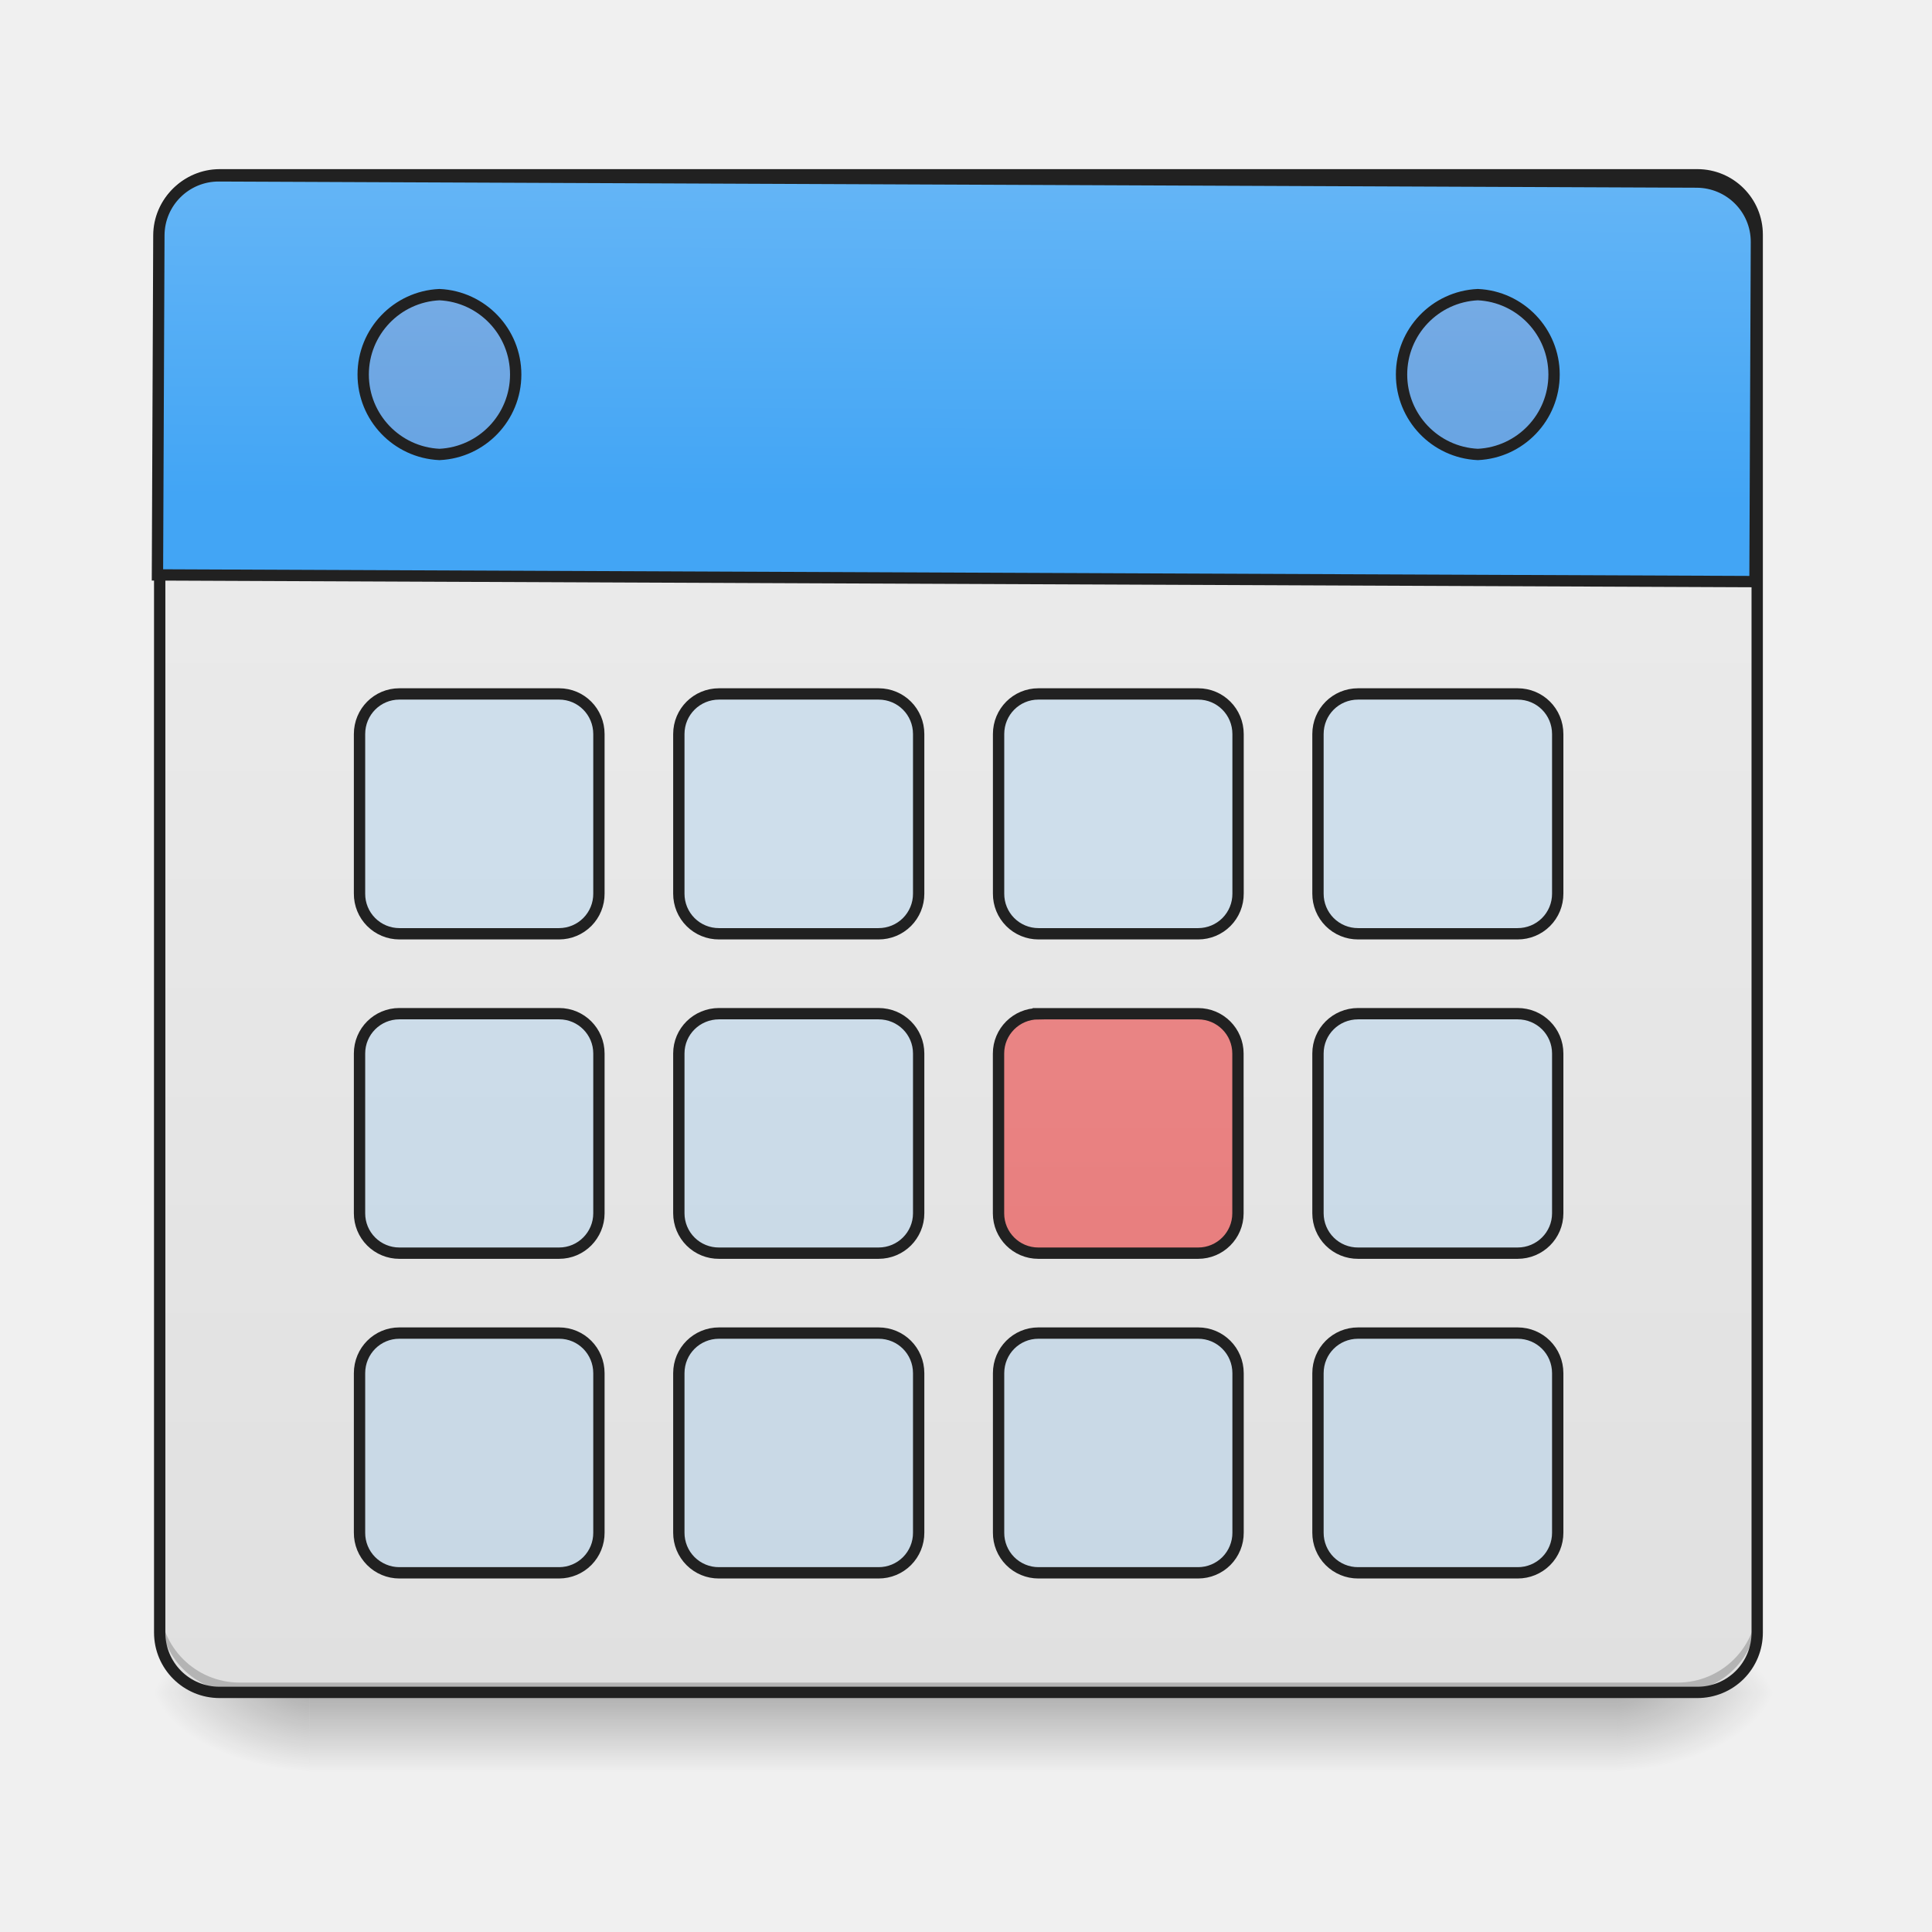
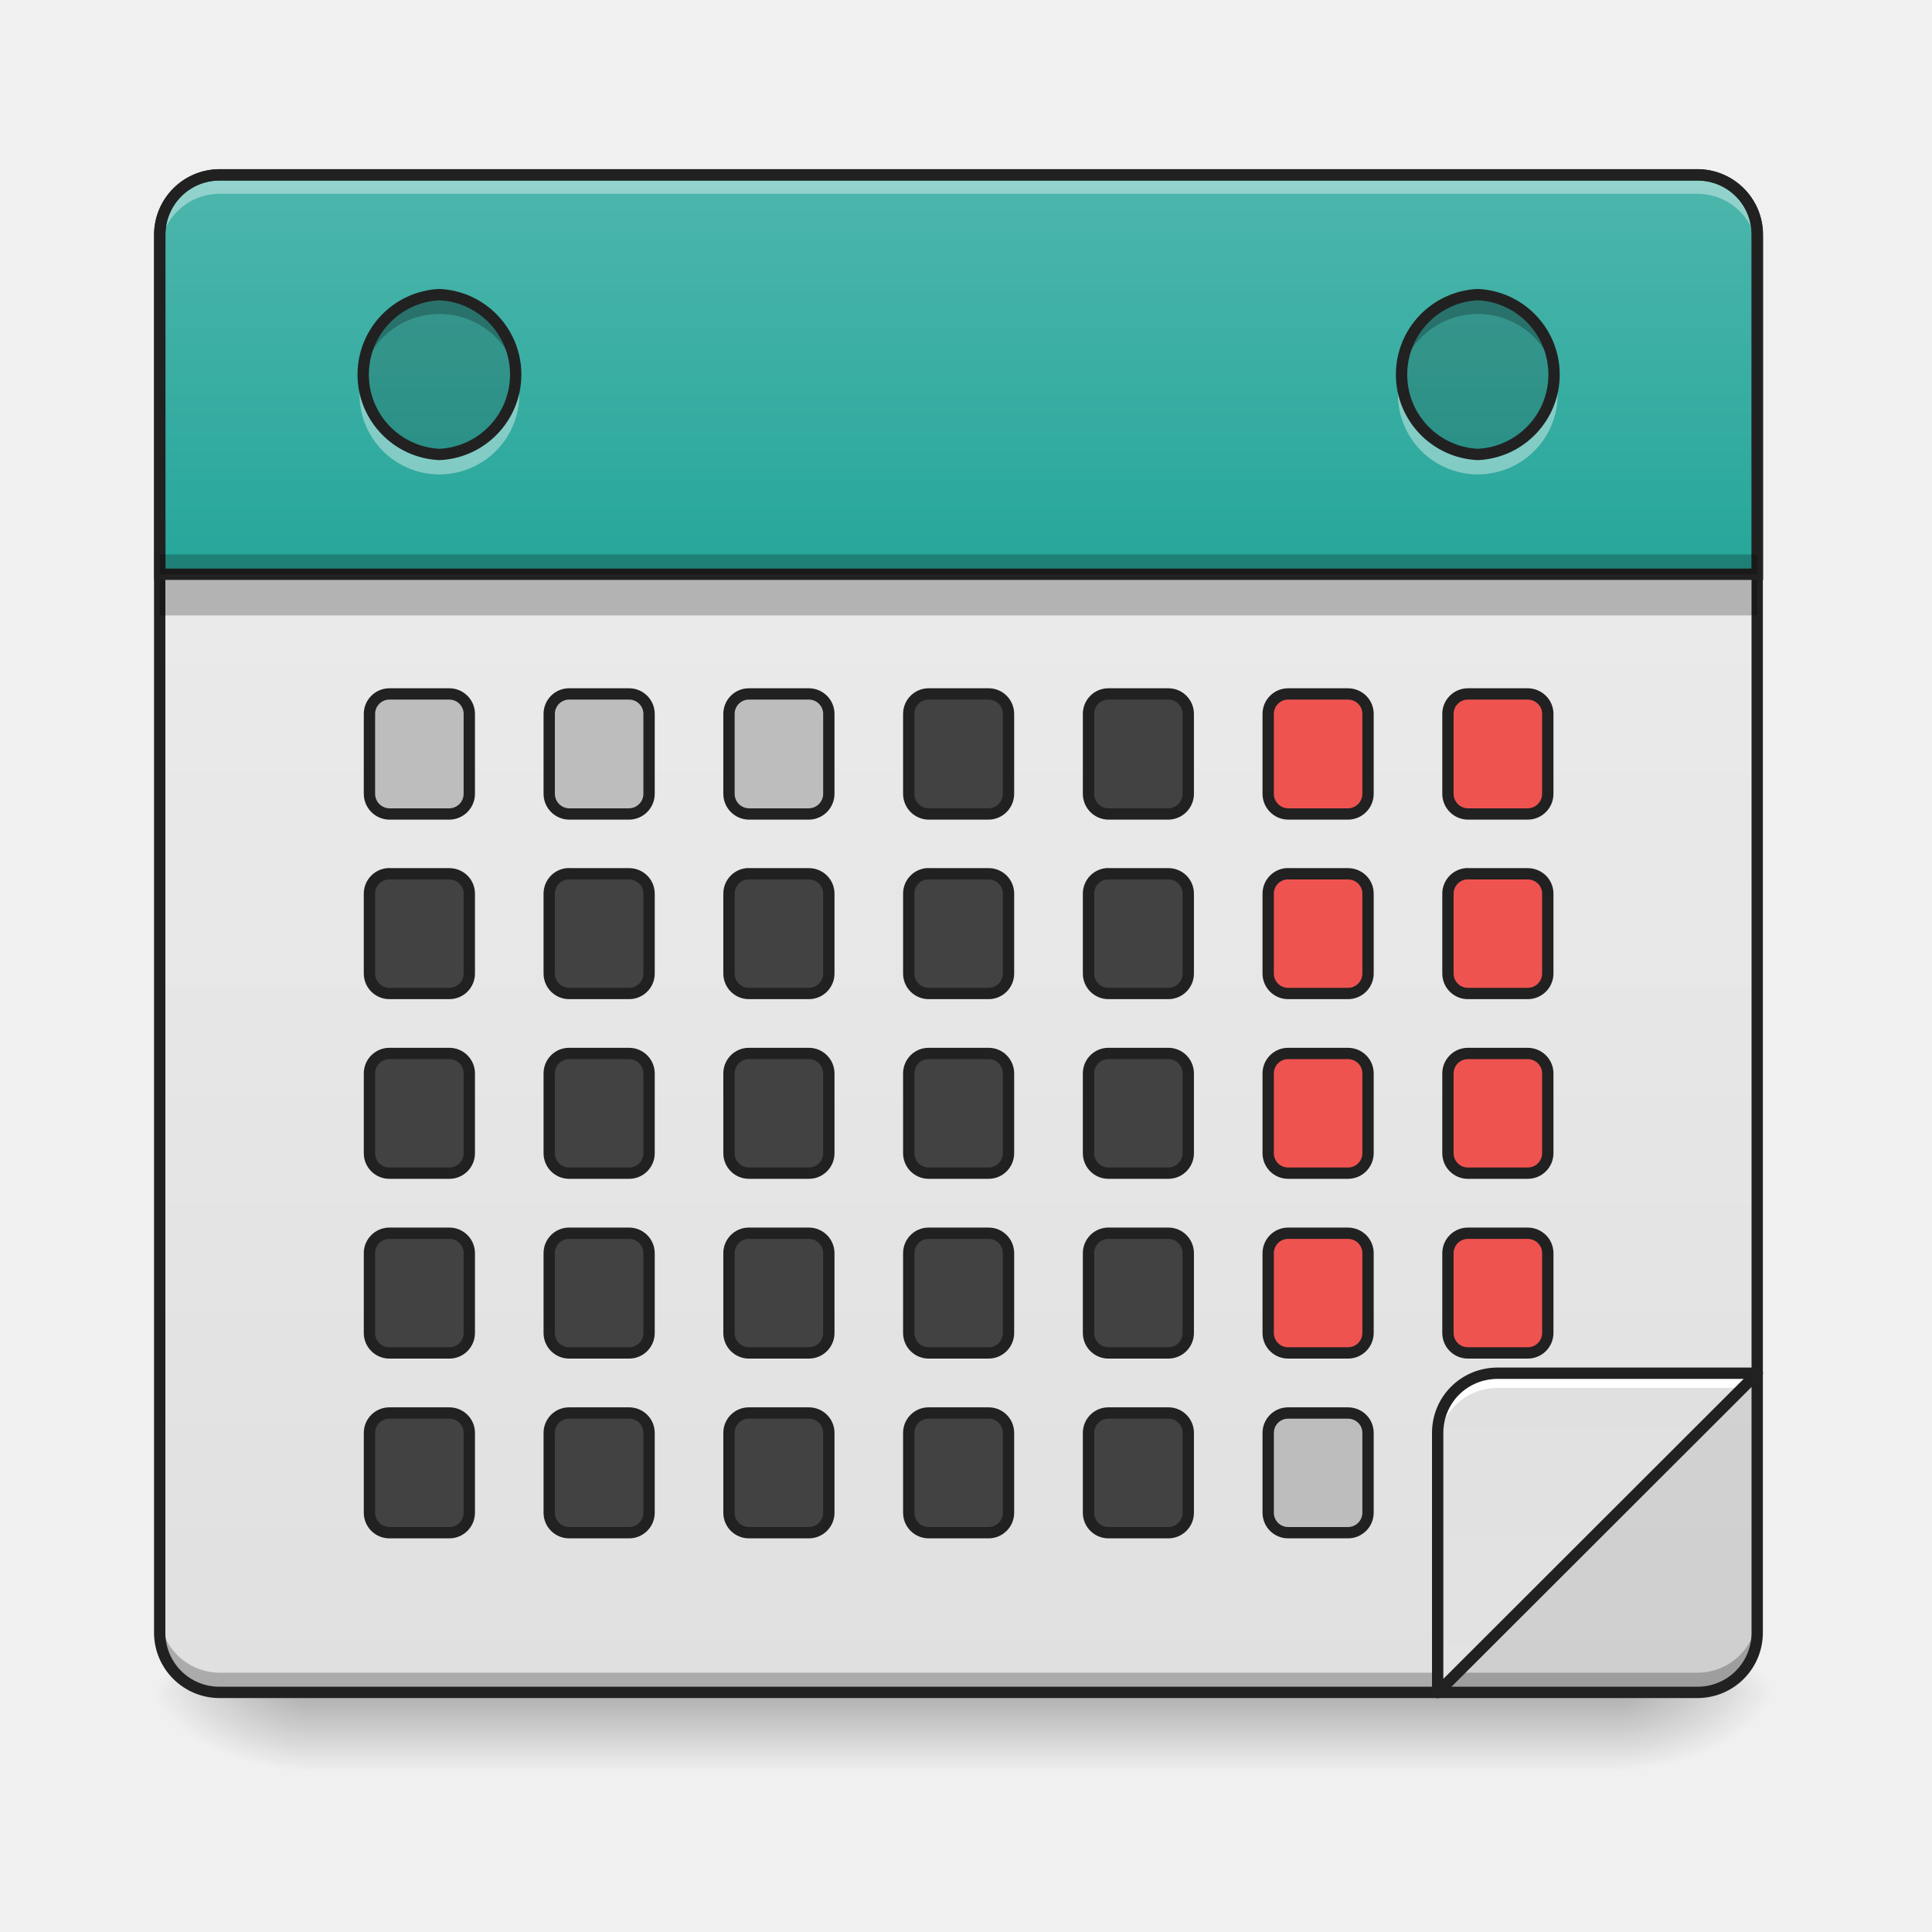
<svg xmlns="http://www.w3.org/2000/svg" width="22pt" height="22pt" viewBox="0 0 22 22">
  <defs>
    <linearGradient id="a" gradientUnits="userSpaceOnUse" x1="254" y1="233.5" x2="254" y2="254.667" gradientTransform="matrix(.04297 0 0 .04297 0 9.24)">
      <stop offset="0" stop-opacity=".275" />
      <stop offset="1" stop-opacity="0" />
    </linearGradient>
    <radialGradient id="b" gradientUnits="userSpaceOnUse" cx="450.909" cy="189.579" fx="450.909" fy="189.579" r="21.167" gradientTransform="matrix(0 -.05372 -.09669 0 36.522 43.722)">
      <stop offset="0" stop-opacity=".314" />
      <stop offset=".222" stop-opacity=".275" />
      <stop offset="1" stop-opacity="0" />
    </radialGradient>
    <radialGradient id="c" gradientUnits="userSpaceOnUse" cx="450.909" cy="189.579" fx="450.909" fy="189.579" r="21.167" gradientTransform="matrix(0 .05372 .09669 0 -14.578 -5.175)">
      <stop offset="0" stop-opacity=".314" />
      <stop offset=".222" stop-opacity=".275" />
      <stop offset="1" stop-opacity="0" />
    </radialGradient>
    <radialGradient id="d" gradientUnits="userSpaceOnUse" cx="450.909" cy="189.579" fx="450.909" fy="189.579" r="21.167" gradientTransform="matrix(0 -.05372 .09669 0 -14.578 43.722)">
      <stop offset="0" stop-opacity=".314" />
      <stop offset=".222" stop-opacity=".275" />
      <stop offset="1" stop-opacity="0" />
    </radialGradient>
    <radialGradient id="e" gradientUnits="userSpaceOnUse" cx="450.909" cy="189.579" fx="450.909" fy="189.579" r="21.167" gradientTransform="matrix(0 .05372 -.09669 0 36.522 -5.175)">
      <stop offset="0" stop-opacity=".314" />
      <stop offset=".222" stop-opacity=".275" />
      <stop offset="1" stop-opacity="0" />
    </radialGradient>
    <linearGradient id="f" gradientUnits="userSpaceOnUse" x1="254" y1="233.5" x2="254" y2="-168.667" gradientTransform="matrix(.04297 0 0 .04297 0 9.24)">
      <stop offset="0" stop-color="#e0e0e0" />
      <stop offset="1" stop-color="#eee" />
    </linearGradient>
-     <linearGradient id="g" gradientUnits="userSpaceOnUse" x1="254" y1="-84" x2="254" y2="-168.667" gradientTransform="matrix(3.77953 0 0 3.77953 0 812.598)">
-       <stop offset="0" stop-color="#42a5f5" />
-       <stop offset="1" stop-color="#64b5f6" />
+     <linearGradient id="g" gradientUnits="userSpaceOnUse" x1="254" y1="-62.833" x2="254" y2="-168.667" gradientTransform="matrix(.04297 0 0 .04297 0 9.24)">
+       <stop offset="0" stop-color="#26a69a" />
+       <stop offset="1" stop-color="#4db6ac" />
    </linearGradient>
-     <linearGradient id="h" gradientUnits="userSpaceOnUse" x1="391.583" y1="233.5" x2="391.583" y2="-168.667" gradientTransform="translate(-84.667)">
-       <stop offset="0" stop-color="#e57373" />
-       <stop offset="1" stop-color="#ef9a9a" />
+     <linearGradient id="h" gradientUnits="userSpaceOnUse" x1="254" y1="233.5" x2="254" y2="-168.667" gradientTransform="matrix(-.04297 0 0 -.04297 36.384 25.67)">
+       <stop offset="0" stop-color="#e0e0e0" />
+       <stop offset="1" stop-color="#eee" />
    </linearGradient>
  </defs>
  <path d="M3.523 19.273h14.895v.91H3.523zm0 0" fill="url(#a)" />
  <path d="M18.418 19.273h1.82v-.91h-1.82zm0 0" fill="url(#b)" />
  <path d="M3.523 19.273H1.707v.91h1.816zm0 0" fill="url(#c)" />
  <path d="M3.523 19.273H1.707v-.91h1.816zm0 0" fill="url(#d)" />
  <path d="M18.418 19.273h1.82v.91h-1.82zm0 0" fill="url(#e)" />
  <path d="M2.5 1.992h16.828c.379 0 .684.305.684.68V18.59a.682.682 0 0 1-.684.683H2.5a.681.681 0 0 1-.68-.683V2.672a.68.68 0 0 1 .68-.68zm0 0" fill="url(#f)" />
-   <path d="M2.73 19.273a.909.909 0 0 1-.91-.91v-.113c0 .504.407.91.91.91h16.372c.503 0 .91-.406.91-.91v.113c0 .504-.407.91-.91.91zm0 0" fill-opacity=".196" />
  <path d="M2.73 1.992a.909.909 0 0 0-.91.91v.114c0-.504.407-.91.91-.91h16.372c.503 0 .91.406.91.91v-.114a.909.909 0 0 0-.91-.91zm0 0" fill="#fff" fill-opacity=".643" />
+   <path d="M2.5 1.992a.68.68 0 0 0-.68.68v3.867h18.192V2.672a.681.681 0 0 0-.684-.68zm0 0" fill="url(#g)" />
+   <path d="M2.5 1.992a.68.68 0 0 0-.68.68v.219c0-.38.305-.684.68-.684h16.828c.379 0 .684.305.684.684v-.22a.681.681 0 0 0-.684-.679zm0 0" fill="#fff" fill-opacity=".392" />
+   <path d="M1.82 18.363v.227c0 .379.305.683.68.683h16.828a.682.682 0 0 0 .684-.683v-.227a.682.682 0 0 1-.684.684H2.5a.681.681 0 0 1-.68-.684zm0 0" fill-opacity=".235" />
+   <path d="M20.012 15.637l-3.64 3.636h2.956a.682.682 0 0 0 .684-.683zm0 0" fill-opacity=".078" />
  <path d="M2.5 1.926a.749.749 0 0 0-.746.746V18.59c0 .414.336.746.746.746h16.828a.744.744 0 0 0 .746-.746V2.672a.746.746 0 0 0-.746-.746zm0 .129h16.828c.344 0 .617.273.617.617V18.59a.614.614 0 0 1-.617.617H2.5a.614.614 0 0 1-.617-.617V2.672c0-.344.273-.617.617-.617zm0 0" fill="#212121" />
-   <path d="M219.879 175.216c-32.982 0-59.78 26.798-59.78 59.78V575.12h1599.962V234.995c0-32.981-26.798-59.78-60.123-59.78zm0 0" transform="rotate(.24) scale(.01137)" fill="url(#g)" stroke-width="11.339" stroke-linecap="round" stroke="#212121" />
-   <path d="M8.188 7.902h1.816c.254 0 .457.203.457.457v1.817a.455.455 0 0 1-.457.457H8.188a.455.455 0 0 1-.458-.457V8.359c0-.254.204-.457.458-.457zm0 0M11.824 7.902h1.82c.25 0 .454.203.454.457v1.817a.454.454 0 0 1-.453.457h-1.82a.454.454 0 0 1-.454-.457V8.359c0-.254.203-.457.453-.457zm0 0M15.465 7.902h1.816c.254 0 .457.203.457.457v1.817a.455.455 0 0 1-.457.457h-1.816a.455.455 0 0 1-.457-.457V8.359c0-.254.203-.457.457-.457zm0 0M4.547 11.543h1.82c.25 0 .453.203.453.453v1.82c0 .25-.203.454-.453.454h-1.82a.453.453 0 0 1-.453-.454v-1.82c0-.25.203-.453.453-.453zm0 0M8.188 11.543h1.816c.254 0 .457.203.457.453v1.82c0 .25-.203.454-.457.454H8.188a.454.454 0 0 1-.458-.454v-1.82c0-.25.204-.453.458-.453zm0 0M15.465 11.543h1.816c.254 0 .457.203.457.453v1.82c0 .25-.203.454-.457.454h-1.816a.454.454 0 0 1-.457-.454v-1.82c0-.25.203-.453.457-.453zm0 0" fill="#64b5f6" fill-opacity=".196" stroke-width=".129" stroke-linecap="round" stroke="#212121" />
-   <path d="M275.156 53.61h42.36c5.817 0 10.544 4.728 10.544 10.545v42.36c0 5.817-4.727 10.544-10.545 10.544h-42.36c-5.817 0-10.544-4.727-10.544-10.544v-42.36c0-5.817 4.727-10.544 10.545-10.544zm0 0" transform="matrix(.04297 0 0 .04297 0 9.24)" fill="url(#h)" stroke-width="3" stroke-linecap="round" stroke="#212121" />
-   <path d="M4.547 15.18h1.82c.25 0 .453.203.453.457v1.816a.454.454 0 0 1-.453.457h-1.82a.454.454 0 0 1-.453-.457v-1.816c0-.254.203-.457.453-.457zm0 0M8.188 15.18h1.816c.254 0 .457.203.457.457v1.816a.455.455 0 0 1-.457.457H8.188a.455.455 0 0 1-.458-.457v-1.816c0-.254.204-.457.458-.457zm0 0M11.824 15.18h1.82c.25 0 .454.203.454.457v1.816a.454.454 0 0 1-.453.457h-1.82a.454.454 0 0 1-.454-.457v-1.816c0-.254.203-.457.453-.457zm0 0M4.547 7.902h1.82c.25 0 .453.203.453.457v1.817a.454.454 0 0 1-.453.457h-1.82a.454.454 0 0 1-.453-.457V8.359c0-.254.203-.457.453-.457zm0 0M15.465 15.18h1.816c.254 0 .457.203.457.457v1.816a.455.455 0 0 1-.457.457h-1.816a.455.455 0 0 1-.457-.457v-1.816c0-.254.203-.457.457-.457zm0 0" fill="#64b5f6" fill-opacity=".196" stroke-width=".129" stroke-linecap="round" stroke="#212121" />
-   <path d="M5.004 3.355a.911.911 0 0 1 0 1.82.911.911 0 0 1 0-1.82zm0 0M16.828 3.355a.911.911 0 0 1 0 1.82.911.911 0 0 1 0-1.82zm0 0" fill="#ef9a9a" fill-opacity=".196" stroke-width=".129" stroke-linecap="round" stroke="#212121" />
+   <path d="M5.004 3.355a.911.911 0 0 1 0 1.82.911.911 0 0 1 0-1.82zm0 0M16.828 3.355a.911.911 0 0 1 0 1.82.911.911 0 0 1 0-1.82zm0 0" fill-opacity=".157" />
+   <path d="M1.82 6.54v.468h18.192v-.469zm0 0" fill-opacity=".235" />
+   <path d="M2.5 1.992a.68.68 0 0 0-.68.68v3.867h18.192V2.672a.681.681 0 0 0-.684-.68zm0 0" fill="none" stroke-width=".129" stroke-linecap="round" stroke="#212121" />
+   <path d="M5.004 3.355a.909.909 0 0 0-.902 1.024.908.908 0 0 1 1.804 0c.004-.04.008-.074.008-.113a.909.909 0 0 0-.91-.91zm0 0M16.828 3.355a.909.909 0 0 0-.91.91c0 .04.004.075.008.114a.908.908 0 0 1 1.804 0c.004-.04.008-.074.008-.113a.909.909 0 0 0-.91-.91zm0 0" fill-opacity=".235" />
+   <path d="M5.004 5.402a.909.909 0 0 1-.91-.91c0-.039 0-.078.008-.113a.908.908 0 0 0 1.804 0 .909.909 0 0 1-.902 1.023zm0 0M16.828 5.402a.909.909 0 0 1-.902-1.023.908.908 0 0 0 1.804 0 .909.909 0 0 1-.902 1.023zm0 0" fill="#fff" fill-opacity=".392" />
+   <path d="M5.004 3.355a.911.911 0 0 1 0 1.82.911.911 0 0 1 0-1.82zm0 0M16.828 3.355a.911.911 0 0 1 0 1.82.911.911 0 0 1 0-1.82zm0 0" fill="none" stroke-width=".129" stroke-linecap="round" stroke="#212121" />
+   <path d="M16.715 14.043h.68c.128 0 .23.102.23.227v.91a.228.228 0 0 1-.23.226h-.68a.227.227 0 0 1-.227-.226v-.91c0-.125.102-.227.227-.227zm0 0" fill="#ef5350" />
+   <path d="M16.371 19.273l3.64-3.636h-2.956c-.38 0-.684.3-.684.68zm0 0" fill="url(#h)" />
+   <path d="M4.434 14.043h.683c.125 0 .227.102.227.227v.91a.227.227 0 0 1-.227.226h-.683a.227.227 0 0 1-.227-.226v-.91c0-.125.102-.227.227-.227zm0 0M6.48 14.043h.684c.125 0 .227.102.227.227v.91a.227.227 0 0 1-.227.226H6.48a.227.227 0 0 1-.226-.226v-.91c0-.125.101-.227.226-.227zm0 0M8.527 14.043h.684c.125 0 .226.102.226.227v.91a.227.227 0 0 1-.226.226h-.684a.227.227 0 0 1-.226-.226v-.91c0-.125.101-.227.226-.227zm0 0M10.574 14.043h.684c.125 0 .226.102.226.227v.91a.227.227 0 0 1-.226.226h-.684a.227.227 0 0 1-.226-.226v-.91c0-.125.101-.227.226-.227zm0 0M12.621 14.043h.684c.125 0 .226.102.226.227v.91a.227.227 0 0 1-.226.226h-.684a.227.227 0 0 1-.226-.226v-.91c0-.125.101-.227.226-.227zm0 0" fill="#424242" />
+   <path d="M14.668 14.043h.68c.129 0 .23.102.23.227v.91a.228.228 0 0 1-.23.226h-.68a.227.227 0 0 1-.227-.226v-.91c0-.125.102-.227.227-.227zm0 0M16.715 11.996h.68c.128 0 .23.102.23.227v.91a.228.228 0 0 1-.23.226h-.68a.227.227 0 0 1-.227-.226v-.91c0-.125.102-.227.227-.227zm0 0" fill="#ef5350" />
+   <path d="M4.434 11.996h.683c.125 0 .227.102.227.227v.91a.227.227 0 0 1-.227.226h-.683a.227.227 0 0 1-.227-.226v-.91c0-.125.102-.227.227-.227zm0 0M6.48 11.996h.684c.125 0 .227.102.227.227v.91a.227.227 0 0 1-.227.226H6.48a.227.227 0 0 1-.226-.226v-.91c0-.125.101-.227.226-.227zm0 0M8.527 11.996h.684c.125 0 .226.102.226.227v.91a.227.227 0 0 1-.226.226h-.684a.227.227 0 0 1-.226-.226v-.91c0-.125.101-.227.226-.227zm0 0M10.574 11.996h.684c.125 0 .226.102.226.227v.91a.227.227 0 0 1-.226.226h-.684a.227.227 0 0 1-.226-.226v-.91c0-.125.101-.227.226-.227zm0 0M12.621 11.996h.684c.125 0 .226.102.226.227v.91a.227.227 0 0 1-.226.226h-.684a.227.227 0 0 1-.226-.226v-.91c0-.125.101-.227.226-.227zm0 0" fill="#424242" />
+   <path d="M14.668 11.996h.68c.129 0 .23.102.23.227v.91a.228.228 0 0 1-.23.226h-.68a.227.227 0 0 1-.227-.226v-.91c0-.125.102-.227.227-.227zm0 0M16.715 9.95h.68c.128 0 .23.1.23.226v.91a.228.228 0 0 1-.23.226h-.68a.227.227 0 0 1-.227-.226v-.91c0-.125.102-.227.227-.227zm0 0" fill="#ef5350" />
+   <path d="M4.434 9.95h.683c.125 0 .227.1.227.226v.91a.227.227 0 0 1-.227.226h-.683a.227.227 0 0 1-.227-.226v-.91c0-.125.102-.227.227-.227zm0 0M6.48 9.95h.684c.125 0 .227.1.227.226v.91a.227.227 0 0 1-.227.226H6.48a.227.227 0 0 1-.226-.226v-.91c0-.125.101-.227.226-.227zm0 0M8.527 9.95h.684c.125 0 .226.1.226.226v.91a.227.227 0 0 1-.226.226h-.684a.227.227 0 0 1-.226-.226v-.91c0-.125.101-.227.226-.227zm0 0M10.574 9.95h.684c.125 0 .226.1.226.226v.91a.227.227 0 0 1-.226.226h-.684a.227.227 0 0 1-.226-.226v-.91c0-.125.101-.227.226-.227zm0 0M12.621 9.95h.684c.125 0 .226.1.226.226v.91a.227.227 0 0 1-.226.226h-.684a.227.227 0 0 1-.226-.226v-.91c0-.125.101-.227.226-.227zm0 0" fill="#424242" />
+   <path d="M14.668 9.95h.68c.129 0 .23.1.23.226v.91a.228.228 0 0 1-.23.226h-.68a.227.227 0 0 1-.227-.226v-.91c0-.125.102-.227.227-.227zm0 0M16.715 7.902h.68c.128 0 .23.102.23.227v.91a.23.23 0 0 1-.23.23h-.68a.23.23 0 0 1-.227-.23v-.91c0-.125.102-.227.227-.227zm0 0" fill="#ef5350" />
+   <path d="M4.434 7.902h.683c.125 0 .227.102.227.227v.91a.23.23 0 0 1-.227.23h-.683a.23.23 0 0 1-.227-.23v-.91c0-.125.102-.227.227-.227zm0 0M6.48 7.902h.684c.125 0 .227.102.227.227v.91a.23.23 0 0 1-.227.23H6.48a.23.23 0 0 1-.226-.23v-.91c0-.125.101-.227.226-.227zm0 0M8.527 7.902h.684c.125 0 .226.102.226.227v.91a.23.23 0 0 1-.226.23h-.684a.23.23 0 0 1-.226-.23v-.91c0-.125.101-.227.226-.227zm0 0" fill="#bdbdbd" />
+   <path d="M10.574 7.902h.684c.125 0 .226.102.226.227v.91a.23.23 0 0 1-.226.23h-.684a.23.23 0 0 1-.226-.23v-.91c0-.125.101-.227.226-.227zm0 0M12.621 7.902h.684c.125 0 .226.102.226.227v.91a.23.23 0 0 1-.226.23h-.684a.23.23 0 0 1-.226-.23v-.91c0-.125.101-.227.226-.227zm0 0" fill="#424242" />
+   <path d="M14.668 7.902h.68c.129 0 .23.102.23.227v.91a.23.23 0 0 1-.23.23h-.68a.23.23 0 0 1-.227-.23v-.91c0-.125.102-.227.227-.227zm0 0" fill="#ef5350" />
+   <path d="M4.434 16.09h.683c.125 0 .227.101.227.226v.91a.227.227 0 0 1-.227.227h-.683a.227.227 0 0 1-.227-.226v-.91c0-.126.102-.227.227-.227zm0 0M6.48 16.09h.684c.125 0 .227.101.227.226v.91a.227.227 0 0 1-.227.227H6.48a.227.227 0 0 1-.226-.226v-.91c0-.126.101-.227.226-.227zm0 0M8.527 16.09h.684c.125 0 .226.101.226.226v.91a.227.227 0 0 1-.226.227h-.684a.227.227 0 0 1-.226-.226v-.91c0-.126.101-.227.226-.227zm0 0M10.574 16.09h.684c.125 0 .226.101.226.226v.91a.227.227 0 0 1-.226.227h-.684a.227.227 0 0 1-.226-.226v-.91c0-.126.101-.227.226-.227zm0 0M12.621 16.09h.684c.125 0 .226.101.226.226v.91a.227.227 0 0 1-.226.227h-.684a.227.227 0 0 1-.226-.226v-.91c0-.126.101-.227.226-.227zm0 0" fill="#424242" />
+   <path d="M14.668 16.09h.68c.129 0 .23.101.23.226v.91a.228.228 0 0 1-.23.227h-.68a.227.227 0 0 1-.227-.226v-.91c0-.126.102-.227.227-.227zm0 0" fill="#bdbdbd" />
+   <path d="M1.82 6.313v.226h18.192v-.226zm0 0" fill-opacity=".235" />
+   <path d="M17.055 15.637c-.38 0-.684.3-.684.68v.167c0-.375.305-.68.684-.68h2.789l.168-.167zm0 0" fill="#fff" />
+   <path d="M16.371 19.273l3.64-3.636h-2.956c-.38 0-.684.3-.684.68zm0 0M16.715 14.043h.68c.128 0 .23.102.23.227v.91a.228.228 0 0 1-.23.226h-.68a.227.227 0 0 1-.227-.226v-.91c0-.125.102-.227.227-.227zm0 0M4.434 14.043h.683c.125 0 .227.102.227.227v.91a.227.227 0 0 1-.227.226h-.683a.227.227 0 0 1-.227-.226v-.91c0-.125.102-.227.227-.227zm0 0M6.48 14.043h.684c.125 0 .227.102.227.227v.91a.227.227 0 0 1-.227.226H6.48a.227.227 0 0 1-.226-.226v-.91c0-.125.101-.227.226-.227zm0 0M8.527 14.043h.684c.125 0 .227.102.227.227v.91a.227.227 0 0 1-.227.226h-.684a.227.227 0 0 1-.226-.226v-.91c0-.125.101-.227.226-.227zm0 0M10.574 14.043h.684c.125 0 .226.102.226.227v.91a.227.227 0 0 1-.226.226h-.684a.227.227 0 0 1-.226-.226v-.91c0-.125.101-.227.226-.227zm0 0M12.621 14.043h.684c.125 0 .226.102.226.227v.91a.227.227 0 0 1-.226.226h-.684a.227.227 0 0 1-.226-.226v-.91c0-.125.101-.227.226-.227zm0 0M14.668 14.043h.68c.129 0 .23.102.23.227v.91a.228.228 0 0 1-.23.226h-.68a.227.227 0 0 1-.227-.226v-.91c0-.125.102-.227.227-.227zm0 0M16.715 11.996h.68c.128 0 .23.102.23.227v.91a.228.228 0 0 1-.23.226h-.68a.227.227 0 0 1-.227-.226v-.91c0-.125.102-.227.227-.227zm0 0M4.434 11.996h.683c.125 0 .227.102.227.227v.91a.227.227 0 0 1-.227.226h-.683a.227.227 0 0 1-.227-.226v-.91c0-.125.102-.227.227-.227zm0 0M6.48 11.996h.684c.125 0 .227.102.227.227v.91a.227.227 0 0 1-.227.226H6.48a.227.227 0 0 1-.226-.226v-.91c0-.125.101-.227.226-.227zm0 0M8.527 11.996h.684c.125 0 .227.102.227.227v.91a.227.227 0 0 1-.227.226h-.684a.227.227 0 0 1-.226-.226v-.91c0-.125.101-.227.226-.227zm0 0M10.574 11.996h.684c.125 0 .226.102.226.227v.91a.227.227 0 0 1-.226.226h-.684a.227.227 0 0 1-.226-.226v-.91c0-.125.101-.227.226-.227zm0 0M12.621 11.996h.684c.125 0 .226.102.226.227v.91a.227.227 0 0 1-.226.226h-.684a.227.227 0 0 1-.226-.226v-.91c0-.125.101-.227.226-.227zm0 0M14.668 11.996h.68c.129 0 .23.102.23.227v.91a.228.228 0 0 1-.23.226h-.68a.227.227 0 0 1-.227-.226v-.91c0-.125.102-.227.227-.227zm0 0M16.715 9.95h.68c.128 0 .23.1.23.226v.91a.228.228 0 0 1-.23.227h-.68a.227.227 0 0 1-.227-.227v-.91c0-.125.102-.227.227-.227zm0 0M4.434 9.95h.683c.125 0 .227.1.227.226v.91a.227.227 0 0 1-.227.227h-.683a.227.227 0 0 1-.227-.227v-.91c0-.125.102-.227.227-.227zm0 0M6.48 9.95h.684c.125 0 .227.1.227.226v.91a.227.227 0 0 1-.227.227H6.48a.227.227 0 0 1-.226-.227v-.91c0-.125.101-.227.226-.227zm0 0M8.527 9.95h.684c.125 0 .227.1.227.226v.91a.227.227 0 0 1-.227.227h-.684a.227.227 0 0 1-.226-.227v-.91c0-.125.101-.227.226-.227zm0 0M10.574 9.95h.684c.125 0 .226.1.226.226v.91a.227.227 0 0 1-.226.227h-.684a.227.227 0 0 1-.226-.227v-.91c0-.125.101-.227.226-.227zm0 0M12.621 9.95h.684c.125 0 .226.1.226.226v.91a.227.227 0 0 1-.226.227h-.684a.227.227 0 0 1-.226-.227v-.91c0-.125.101-.227.226-.227zm0 0M14.668 9.95h.68c.129 0 .23.1.23.226v.91a.228.228 0 0 1-.23.227h-.68a.227.227 0 0 1-.227-.227v-.91c0-.125.102-.227.227-.227zm0 0M16.715 7.902h.68c.128 0 .23.102.23.227v.91a.23.23 0 0 1-.23.23h-.68a.23.23 0 0 1-.227-.23v-.91c0-.125.102-.227.227-.227zm0 0M4.434 7.902h.683c.125 0 .227.102.227.227v.91a.23.23 0 0 1-.227.23h-.683a.23.23 0 0 1-.227-.23v-.91c0-.125.102-.227.227-.227zm0 0M6.48 7.902h.684c.125 0 .227.102.227.227v.91a.23.23 0 0 1-.227.23H6.48a.23.23 0 0 1-.226-.23v-.91c0-.125.101-.227.226-.227zm0 0M8.527 7.902h.684c.125 0 .227.102.227.227v.91a.23.23 0 0 1-.227.23h-.684a.23.23 0 0 1-.226-.23v-.91c0-.125.101-.227.226-.227zm0 0M10.574 7.902h.684c.125 0 .226.102.226.227v.91a.23.23 0 0 1-.226.23h-.684a.23.23 0 0 1-.226-.23v-.91c0-.125.101-.227.226-.227zm0 0M12.621 7.902h.684c.125 0 .226.102.226.227v.91a.23.23 0 0 1-.226.23h-.684a.23.23 0 0 1-.226-.23v-.91c0-.125.101-.227.226-.227zm0 0M14.668 7.902h.68c.129 0 .23.102.23.227v.91a.23.23 0 0 1-.23.23h-.68a.23.23 0 0 1-.227-.23v-.91c0-.125.102-.227.227-.227zm0 0M4.434 16.09h.683c.125 0 .227.101.227.226v.91a.227.227 0 0 1-.227.227h-.683a.227.227 0 0 1-.227-.226v-.91c0-.126.102-.227.227-.227zm0 0M6.48 16.09h.684c.125 0 .227.101.227.226v.91a.227.227 0 0 1-.227.227H6.48a.227.227 0 0 1-.226-.226v-.91c0-.126.101-.227.226-.227zm0 0M8.527 16.09h.684c.125 0 .227.101.227.226v.91a.227.227 0 0 1-.227.227h-.684a.227.227 0 0 1-.226-.226v-.91c0-.126.101-.227.226-.227zm0 0M10.574 16.09h.684c.125 0 .226.101.226.226v.91a.227.227 0 0 1-.226.227h-.684a.227.227 0 0 1-.226-.226v-.91c0-.126.101-.227.226-.227zm0 0M12.621 16.09h.684c.125 0 .226.101.226.226v.91a.227.227 0 0 1-.226.227h-.684a.227.227 0 0 1-.226-.226v-.91c0-.126.101-.227.226-.227zm0 0M14.668 16.09h.68c.129 0 .23.101.23.226v.91a.228.228 0 0 1-.23.227h-.68a.227.227 0 0 1-.227-.226v-.91c0-.126.102-.227.227-.227zm0 0" fill="none" stroke-width=".129" stroke-linecap="round" stroke-linejoin="round" stroke="#212121" />
</svg>
